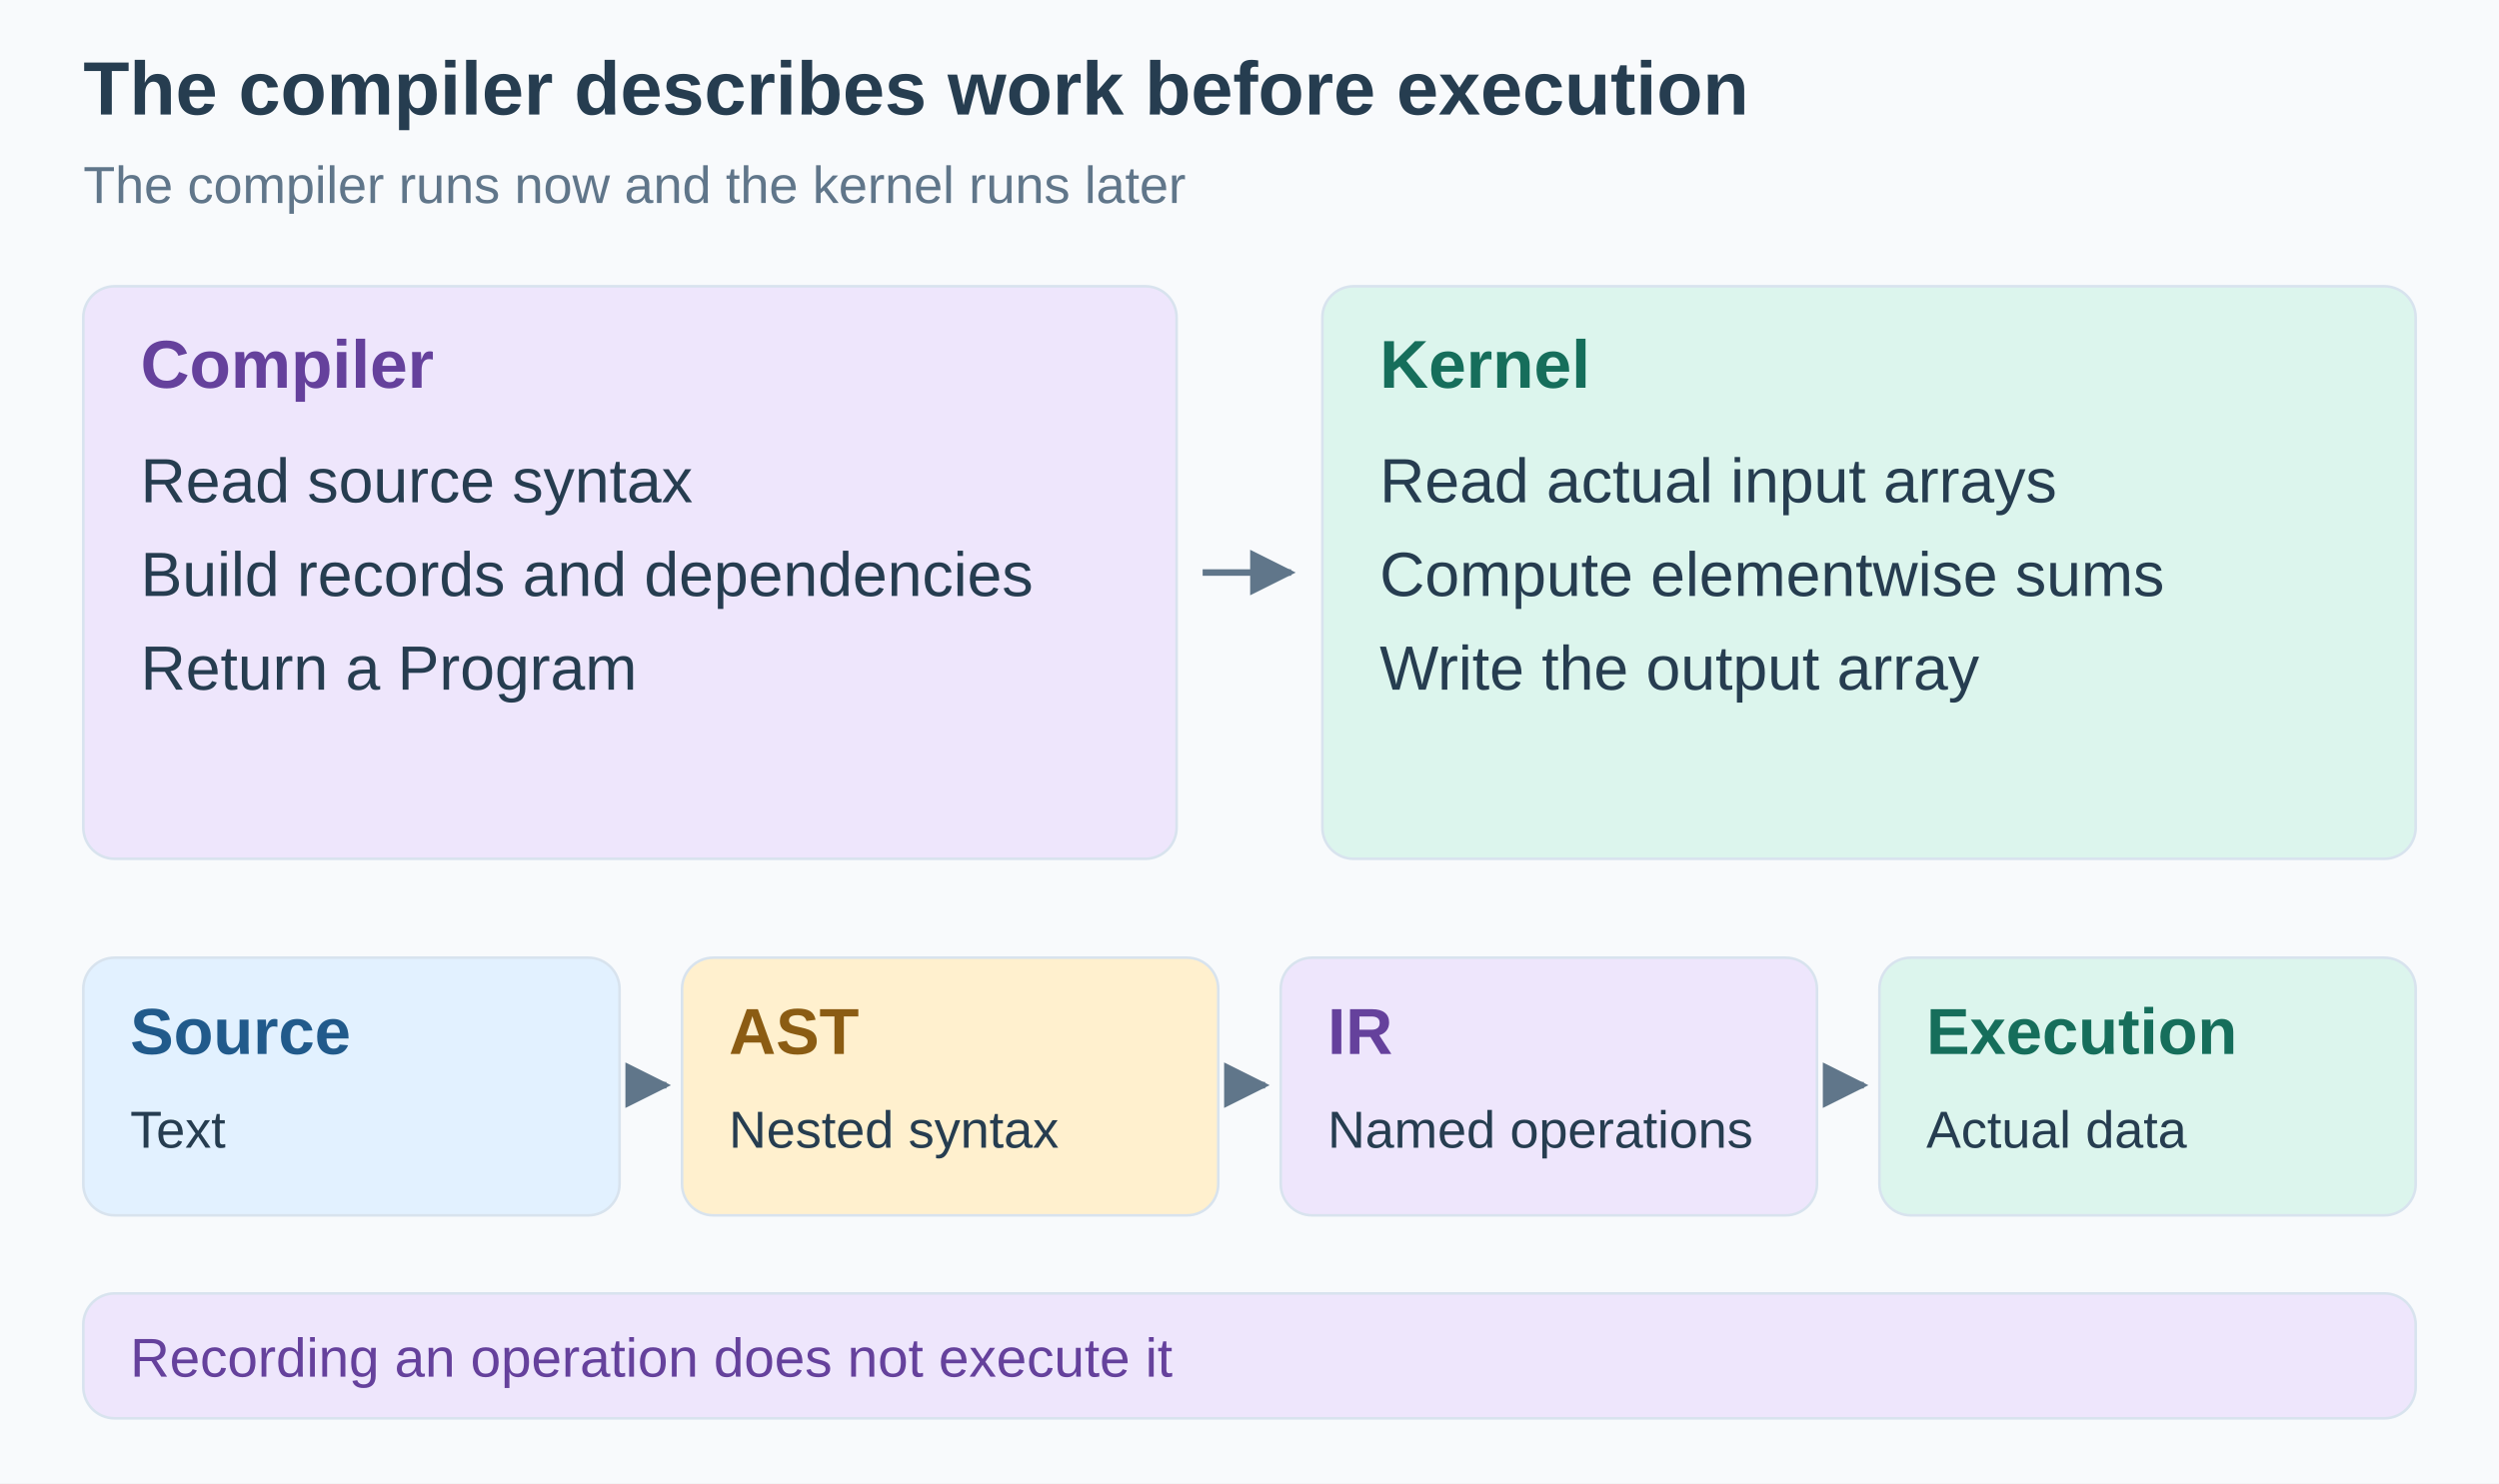
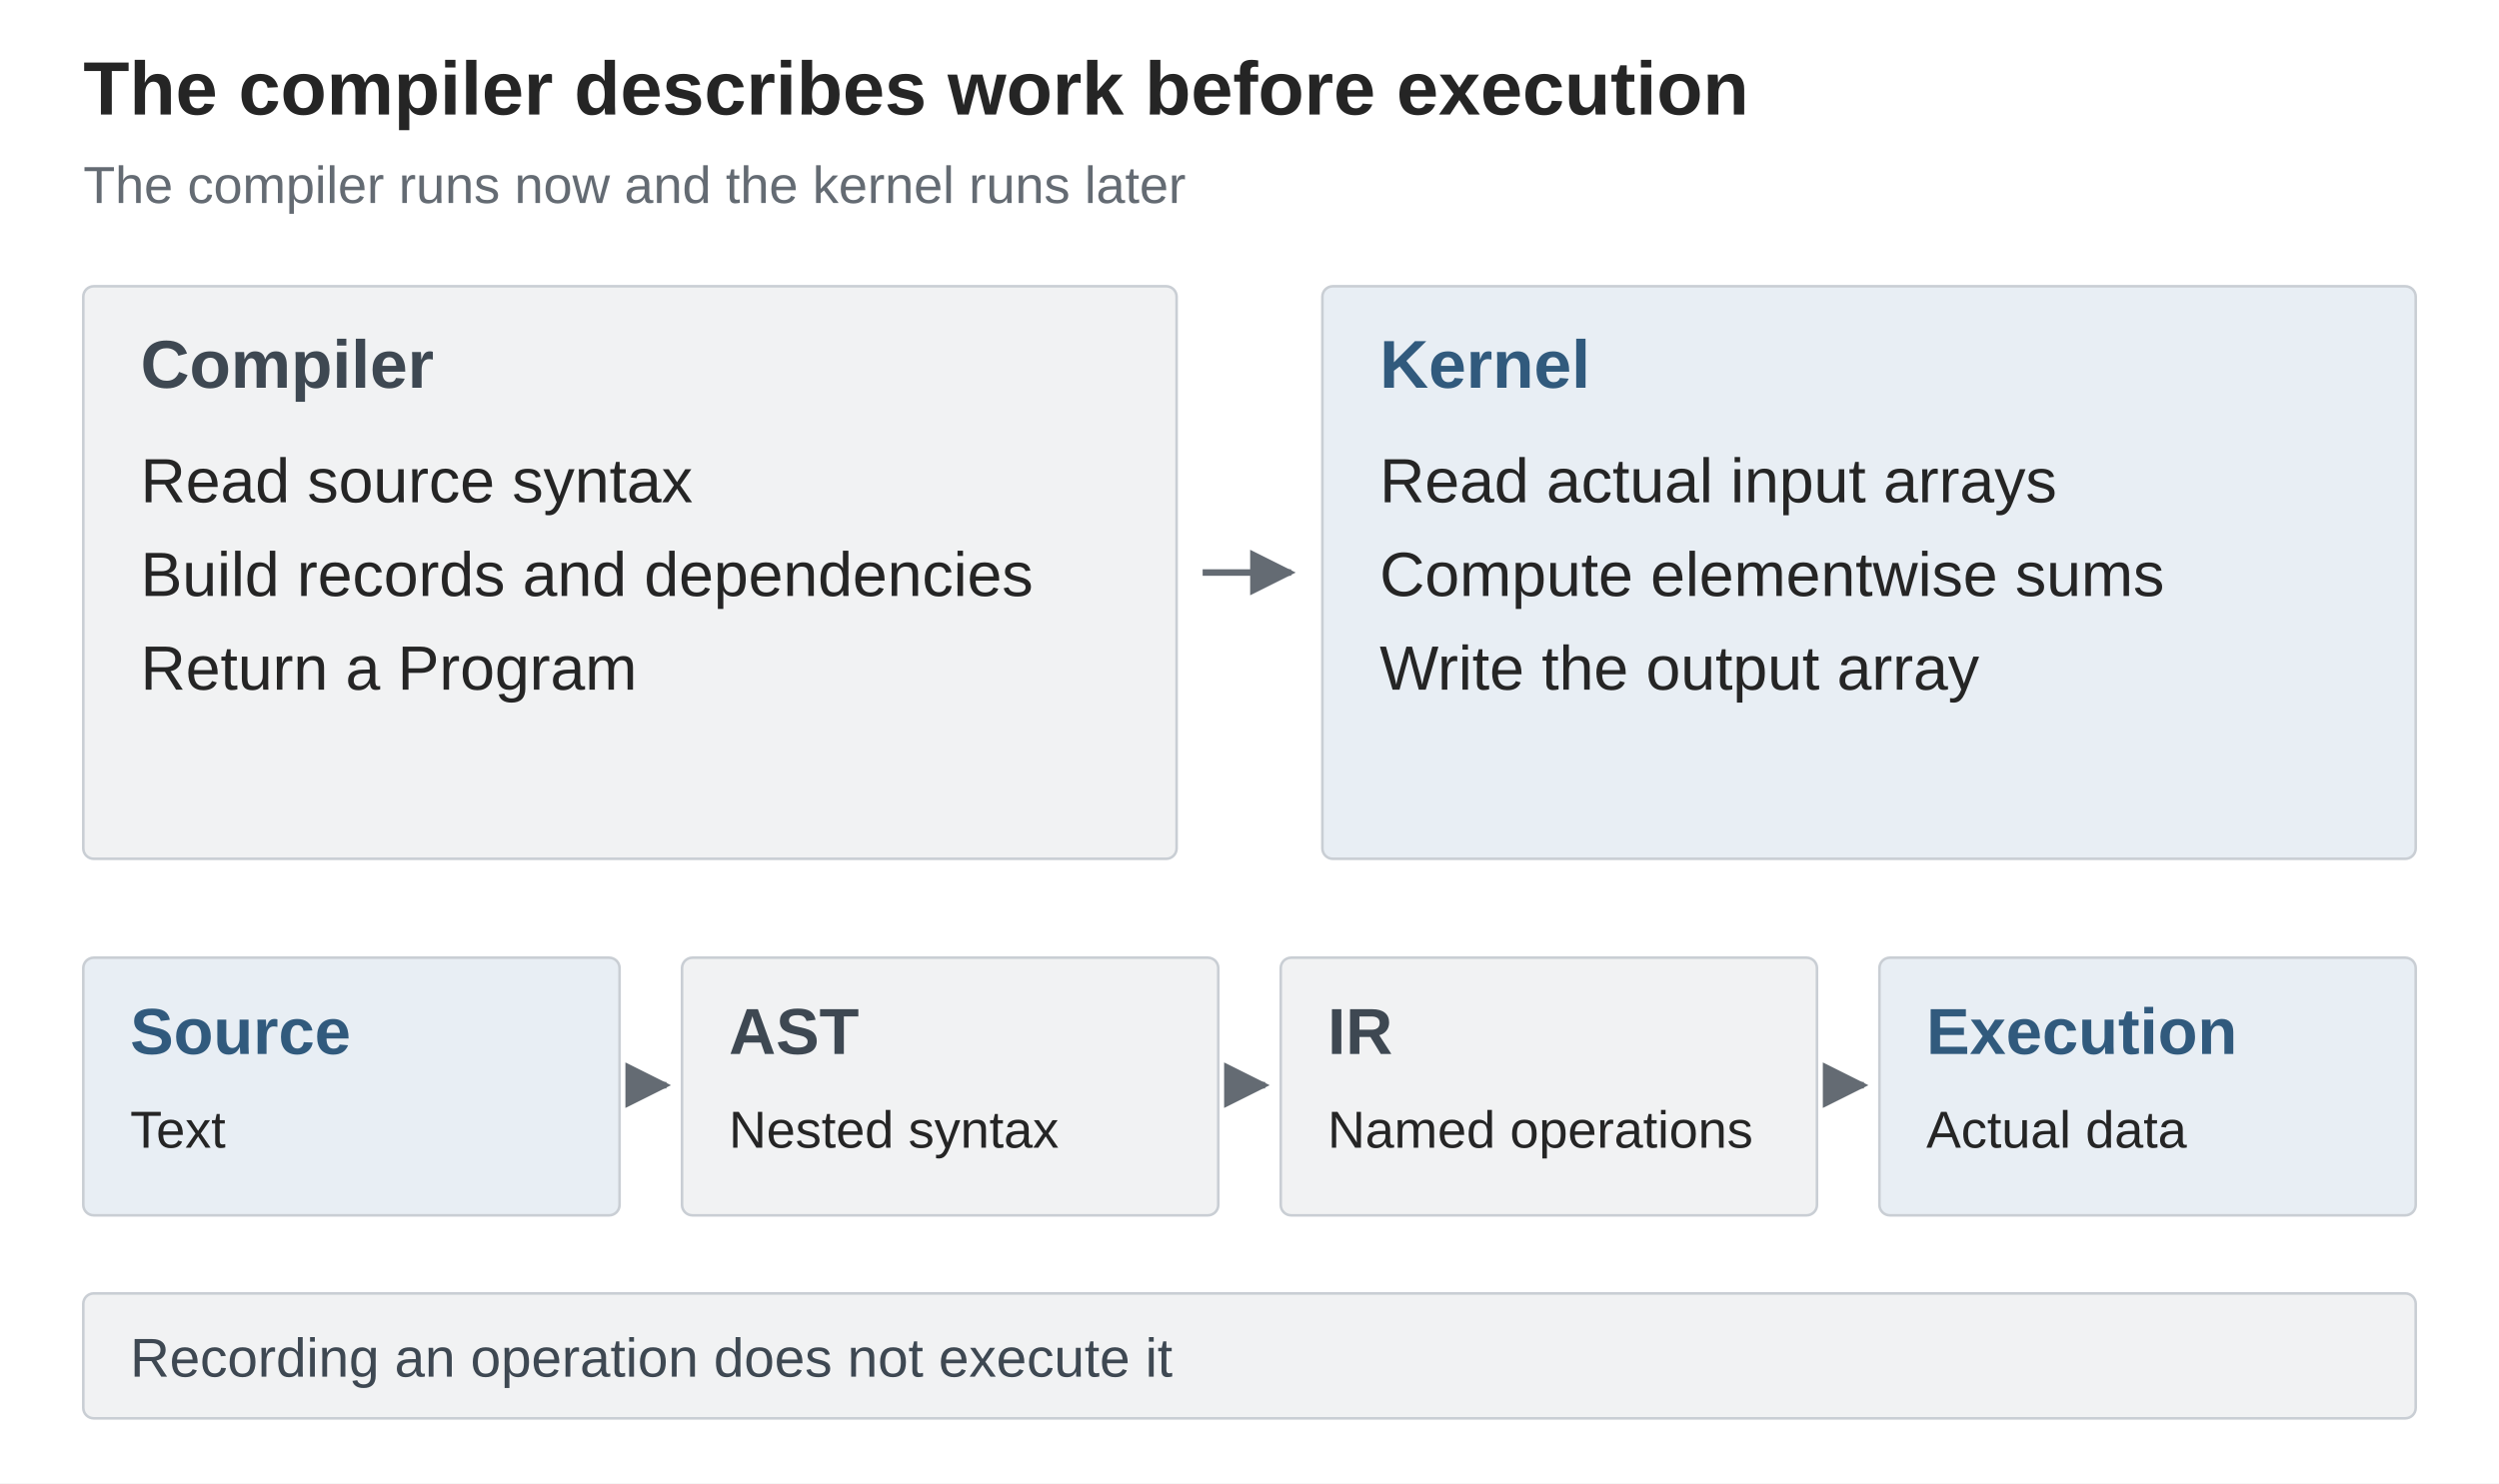
<svg xmlns="http://www.w3.org/2000/svg" width="960" height="570" viewBox="0 0 960 570" role="img" aria-labelledby="title desc">
  <defs>
    <marker id="arrow" viewBox="0 0 10 10" refX="9" refY="5" markerWidth="7" markerHeight="7" orient="auto-start-reverse">
-       <path d="M0 0L10 5L0 10Z" fill="#60768a" />
+       <path d="M0 0L10 5L0 10Z" fill="#646b73" />
    </marker>
  </defs>
  <style>text{font-family:Arial,Helvetica,sans-serif}.code{font-family:Consolas,"DejaVu Sans Mono",monospace}</style>
-   <rect width="960" height="570" fill="#f8fafc" />
-   <text x="32" y="44" font-size="29" fill="#263d50" font-weight="700">The compiler describes work before execution</text>
-   <text x="32" y="78" font-size="20" fill="#60768a">The compiler runs now and the kernel runs later</text>
-   <rect x="32" y="110" width="420" height="220" rx="12" fill="#eee6fc" stroke="#d8e3ee" />
-   <text x="54" y="149" font-size="26" fill="#65419c" font-weight="700">Compiler</text>
-   <text x="54" y="193" font-size="24" fill="#263d50">Read source syntax</text>
-   <text x="54" y="229" font-size="24" fill="#263d50">Build records and dependencies</text>
-   <text x="54" y="265" font-size="24" fill="#263d50">Return a Program</text>
-   <rect x="508" y="110" width="420" height="220" rx="12" fill="#dcf5ed" stroke="#d8e3ee" />
-   <text x="530" y="149" font-size="26" fill="#166e5b" font-weight="700">Kernel</text>
-   <text x="530" y="193" font-size="24" fill="#263d50">Read actual input arrays</text>
-   <text x="530" y="229" font-size="24" fill="#263d50">Compute elementwise sums</text>
-   <text x="530" y="265" font-size="24" fill="#263d50">Write the output array</text>
-   <path d="M462 220L496 220" stroke="#60768a" stroke-width="2.5" fill="none" marker-end="url(#arrow)" />
-   <rect x="32" y="368" width="206" height="99" rx="12" fill="#e2f1ff" stroke="#d8e3ee" />
-   <text x="50" y="405" font-size="25" fill="#215a8b" font-weight="700">Source</text>
-   <text x="50" y="441" font-size="20" fill="#263d50">Text</text>
-   <rect x="262" y="368" width="206" height="99" rx="12" fill="#fff0ce" stroke="#d8e3ee" />
-   <text x="280" y="405" font-size="25" fill="#8b5c13" font-weight="700">AST</text>
-   <text x="280" y="441" font-size="20" fill="#263d50">Nested syntax</text>
-   <rect x="492" y="368" width="206" height="99" rx="12" fill="#eee6fc" stroke="#d8e3ee" />
-   <text x="510" y="405" font-size="25" fill="#65419c" font-weight="700">IR</text>
-   <text x="510" y="441" font-size="20" fill="#263d50">Named operations</text>
-   <rect x="722" y="368" width="206" height="99" rx="12" fill="#dcf5ed" stroke="#d8e3ee" />
-   <text x="740" y="405" font-size="25" fill="#166e5b" font-weight="700">Execution</text>
-   <text x="740" y="441" font-size="20" fill="#263d50">Actual data</text>
-   <path d="M242 417L256 417" stroke="#60768a" stroke-width="2.5" fill="none" marker-end="url(#arrow)" />
-   <path d="M472 417L486 417" stroke="#60768a" stroke-width="2.5" fill="none" marker-end="url(#arrow)" />
-   <path d="M702 417L716 417" stroke="#60768a" stroke-width="2.5" fill="none" marker-end="url(#arrow)" />
-   <rect x="32" y="497" width="896" height="48" rx="12" fill="#eee6fc" stroke="#d8e3ee" />
-   <text x="50" y="529" font-size="21" fill="#65419c">Recording an operation does not execute it</text>
+   <rect width="960" height="570" fill="#ffffff" />
+   <text x="32" y="44" font-size="29" fill="#252525" font-weight="700">The compiler describes work before execution</text>
+   <text x="32" y="78" font-size="20" fill="#646b73">The compiler runs now and the kernel runs later</text>
+   <rect x="32" y="110" width="420" height="220" rx="4" fill="#f1f2f3" stroke="#c9ced4" />
+   <text x="54" y="149" font-size="26" fill="#3e4852" font-weight="700">Compiler</text>
+   <text x="54" y="193" font-size="24" fill="#252525">Read source syntax</text>
+   <text x="54" y="229" font-size="24" fill="#252525">Build records and dependencies</text>
+   <text x="54" y="265" font-size="24" fill="#252525">Return a Program</text>
+   <rect x="508" y="110" width="420" height="220" rx="4" fill="#e8eef4" stroke="#c9ced4" />
+   <text x="530" y="149" font-size="26" fill="#315a7d" font-weight="700">Kernel</text>
+   <text x="530" y="193" font-size="24" fill="#252525">Read actual input arrays</text>
+   <text x="530" y="229" font-size="24" fill="#252525">Compute elementwise sums</text>
+   <text x="530" y="265" font-size="24" fill="#252525">Write the output array</text>
+   <path d="M462 220L496 220" stroke="#646b73" stroke-width="2.5" fill="none" marker-end="url(#arrow)" />
+   <rect x="32" y="368" width="206" height="99" rx="4" fill="#e8eef4" stroke="#c9ced4" />
+   <text x="50" y="405" font-size="25" fill="#315a7d" font-weight="700">Source</text>
+   <text x="50" y="441" font-size="20" fill="#252525">Text</text>
+   <rect x="262" y="368" width="206" height="99" rx="4" fill="#f1f2f3" stroke="#c9ced4" />
+   <text x="280" y="405" font-size="25" fill="#3e4852" font-weight="700">AST</text>
+   <text x="280" y="441" font-size="20" fill="#252525">Nested syntax</text>
+   <rect x="492" y="368" width="206" height="99" rx="4" fill="#f1f2f3" stroke="#c9ced4" />
+   <text x="510" y="405" font-size="25" fill="#3e4852" font-weight="700">IR</text>
+   <text x="510" y="441" font-size="20" fill="#252525">Named operations</text>
+   <rect x="722" y="368" width="206" height="99" rx="4" fill="#e8eef4" stroke="#c9ced4" />
+   <text x="740" y="405" font-size="25" fill="#315a7d" font-weight="700">Execution</text>
+   <text x="740" y="441" font-size="20" fill="#252525">Actual data</text>
+   <path d="M242 417L256 417" stroke="#646b73" stroke-width="2.5" fill="none" marker-end="url(#arrow)" />
+   <path d="M472 417L486 417" stroke="#646b73" stroke-width="2.5" fill="none" marker-end="url(#arrow)" />
+   <path d="M702 417L716 417" stroke="#646b73" stroke-width="2.5" fill="none" marker-end="url(#arrow)" />
+   <rect x="32" y="497" width="896" height="48" rx="4" fill="#f1f2f3" stroke="#c9ced4" />
+   <text x="50" y="529" font-size="21" fill="#3e4852">Recording an operation does not execute it</text>
</svg>
